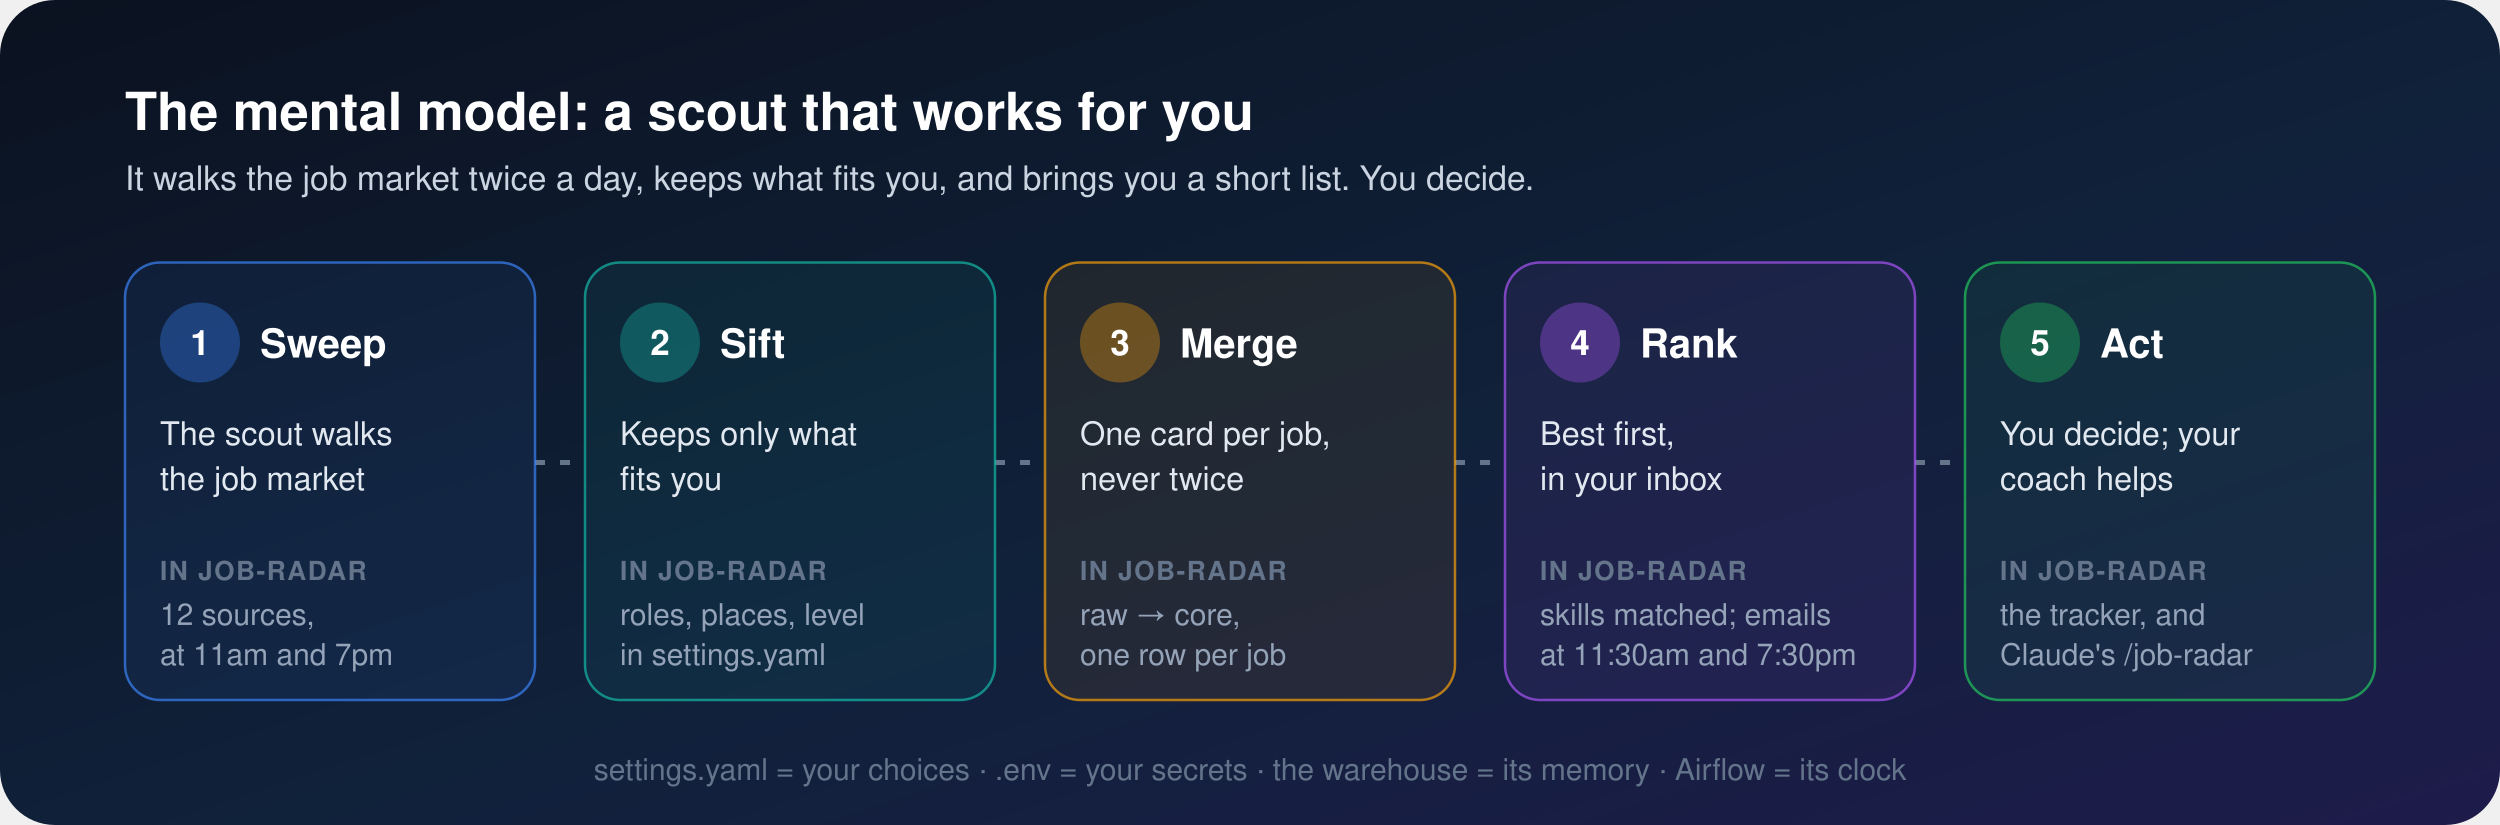
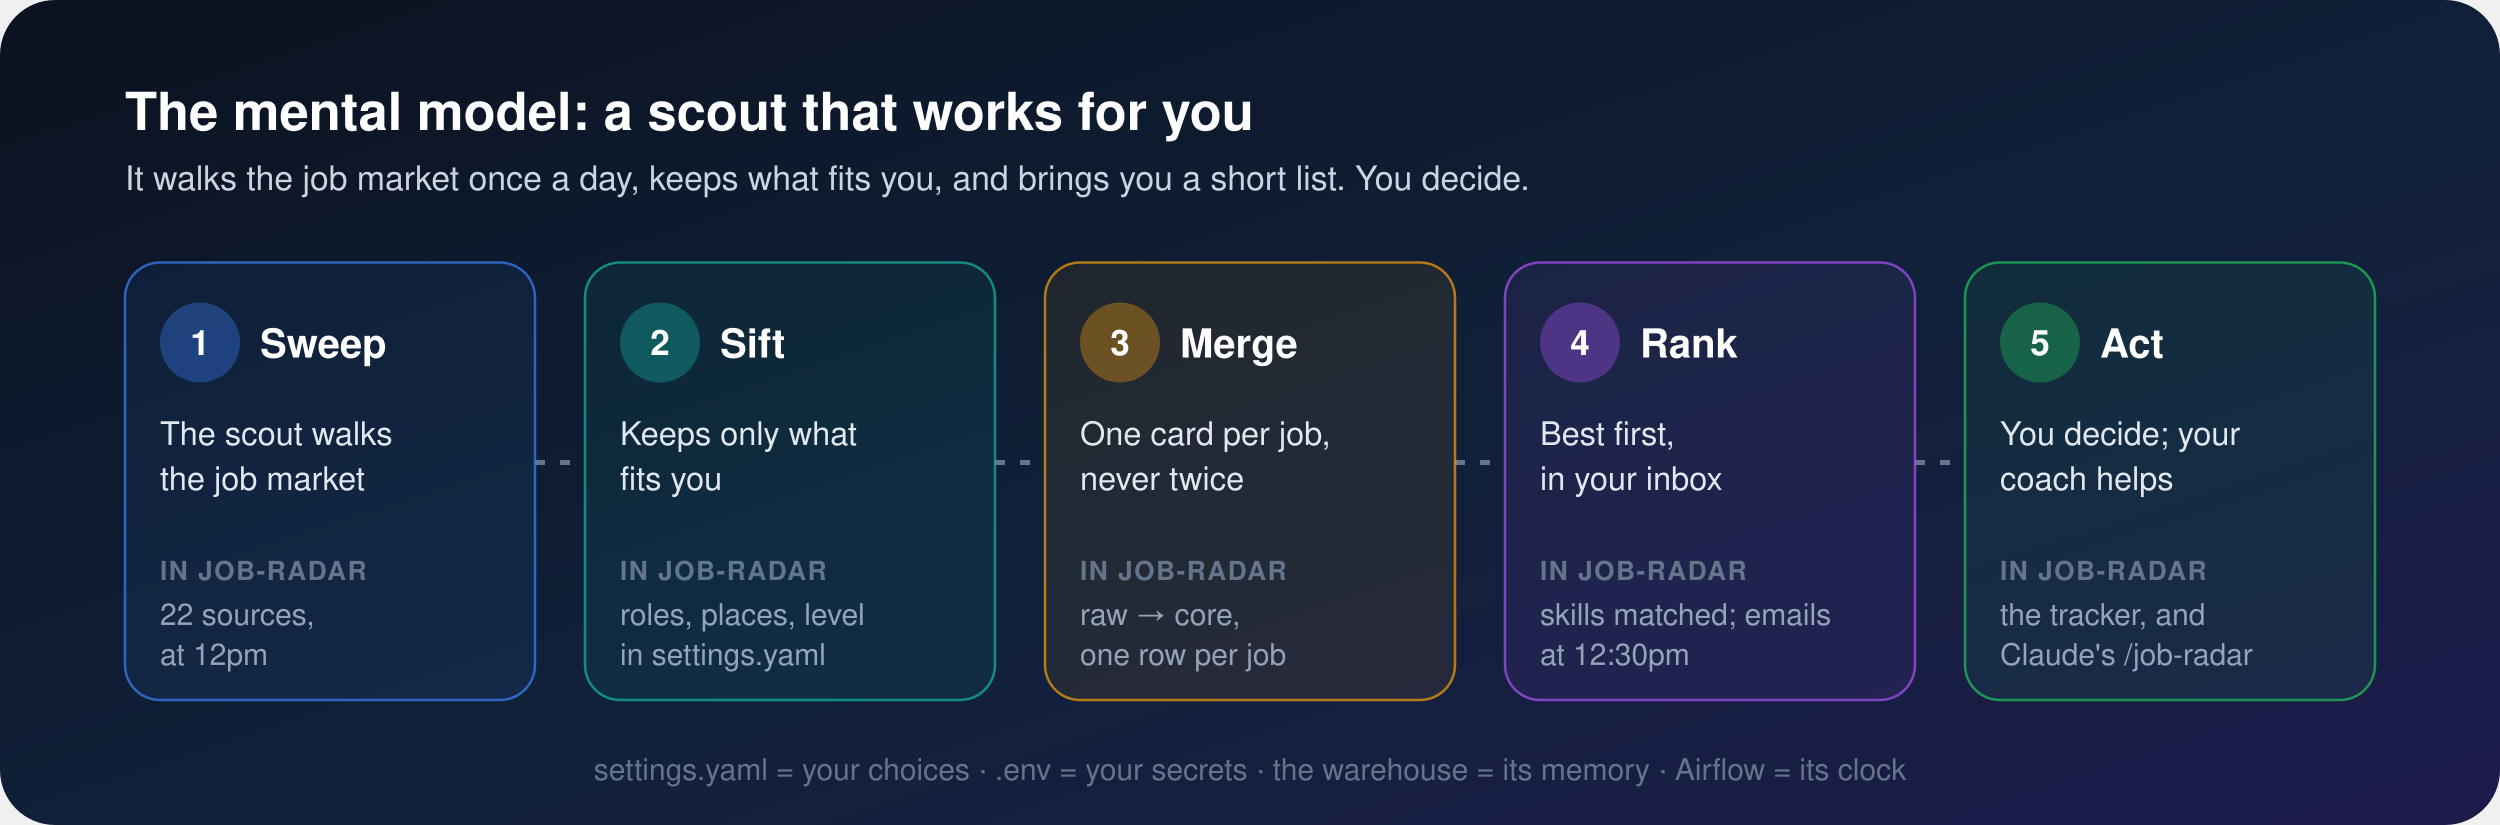
- <svg xmlns="http://www.w3.org/2000/svg" viewBox="0 0 1000 330" width="1000" height="330" role="img" aria-label="The mental model: job-radar is a scout that works for you. 1 Sweep, the scout walks the job market: 12 sources at 11am and 7pm. 2 Sift, it keeps only what fits you: your roles, places and level in settings.yaml. 3 Merge, one card per job, never twice: raw to core, one row per job. 4 Rank, best first, in your inbox: skills matched, emails at 11:30am and 7:30pm. 5 Act, you decide and your coach helps: the tracker and Claude's /job-radar.">
+ <svg xmlns="http://www.w3.org/2000/svg" viewBox="0 0 1000 330" width="1000" height="330" role="img" aria-label="The mental model: job-radar is a scout that works for you. 1 Sweep, the scout walks the job market: 22 sources at 12pm. 2 Sift, it keeps only what fits you: your roles, places and level in settings.yaml. 3 Merge, one card per job, never twice: raw to core, one row per job. 4 Rank, best first, in your inbox: skills matched, emails at 12:30pm. 5 Act, you decide and your coach helps: the tracker and Claude's /job-radar.">
  <defs>
    <linearGradient id="bg" x1="0" y1="0" x2="1" y2="1">
      <stop offset="0" stop-color="#0B1220" />
      <stop offset="0.55" stop-color="#10213A" />
      <stop offset="1" stop-color="#1E1B4B" />
    </linearGradient>
  </defs>
  <style>
    text { font-family: "Segoe UI", -apple-system, Helvetica, Arial, sans-serif; }
    .title { font-size: 21px; font-weight: 700; fill: #FFFFFF; }
    .sub { font-size: 13.5px; fill: #CBD5E1; }
    .num { font-size: 14px; font-weight: 700; fill: #FFFFFF; }
    .step { font-size: 16px; font-weight: 700; fill: #FFFFFF; }
    .story { font-size: 13px; fill: #E2E8F0; }
    .tech { font-size: 12px; fill: #94A3B8; }
    .tag { font-size: 10.5px; font-weight: 700; letter-spacing: 0.6px; fill: #64748B; }
    .cap { font-size: 12px; fill: #64748B; }
    .link { fill: none; stroke: #64748B; stroke-width: 2; stroke-dasharray: 4 6; animation: flow 1.6s linear infinite; }
    @keyframes flow { to { stroke-dashoffset: -20; } }
  </style>
  <rect width="1000" height="330" rx="22" fill="url(#bg)" />
  <text x="50" y="52" class="title">The mental model: a scout that works for you</text>
-   <text x="50" y="76" class="sub">It walks the job market twice a day, keeps what fits you, and brings you a short list. You decide.</text>
+   <text x="50" y="76" class="sub">It walks the job market once a day, keeps what fits you, and brings you a short list. You decide.</text>
  <path class="link" d="M214 185h20" />
  <path class="link" d="M398 185h20" />
  <path class="link" d="M582 185h20" />
  <path class="link" d="M766 185h20" />
  <rect x="50" y="105" width="164" height="175" rx="14" fill="#3B82F6" fill-opacity="0.08" stroke="#3B82F6" stroke-opacity="0.7" />
  <circle cx="80" cy="137" r="16" fill="#3B82F6" fill-opacity="0.35" />
  <text x="80" y="142" class="num" text-anchor="middle">1</text>
  <text x="104" y="143" class="step">Sweep</text>
  <text x="64" y="178" class="story">The scout walks</text>
  <text x="64" y="196" class="story">the job market</text>
  <text x="64" y="232" class="tag">IN JOB-RADAR</text>
-   <text x="64" y="250" class="tech">12 sources,</text>
-   <text x="64" y="266" class="tech">at 11am and 7pm</text>
+   <text x="64" y="250" class="tech">22 sources,</text>
+   <text x="64" y="266" class="tech">at 12pm</text>
  <rect x="234" y="105" width="164" height="175" rx="14" fill="#14B8A6" fill-opacity="0.08" stroke="#14B8A6" stroke-opacity="0.7" />
  <circle cx="264" cy="137" r="16" fill="#14B8A6" fill-opacity="0.35" />
  <text x="264" y="142" class="num" text-anchor="middle">2</text>
  <text x="288" y="143" class="step">Sift</text>
  <text x="248" y="178" class="story">Keeps only what</text>
  <text x="248" y="196" class="story">fits you</text>
  <text x="248" y="232" class="tag">IN JOB-RADAR</text>
  <text x="248" y="250" class="tech">roles, places, level</text>
  <text x="248" y="266" class="tech">in settings.yaml</text>
  <rect x="418" y="105" width="164" height="175" rx="14" fill="#F59E0B" fill-opacity="0.08" stroke="#F59E0B" stroke-opacity="0.7" />
  <circle cx="448" cy="137" r="16" fill="#F59E0B" fill-opacity="0.35" />
  <text x="448" y="142" class="num" text-anchor="middle">3</text>
  <text x="472" y="143" class="step">Merge</text>
  <text x="432" y="178" class="story">One card per job,</text>
  <text x="432" y="196" class="story">never twice</text>
  <text x="432" y="232" class="tag">IN JOB-RADAR</text>
  <text x="432" y="250" class="tech">raw → core,</text>
  <text x="432" y="266" class="tech">one row per job</text>
  <rect x="602" y="105" width="164" height="175" rx="14" fill="#A855F7" fill-opacity="0.08" stroke="#A855F7" stroke-opacity="0.7" />
  <circle cx="632" cy="137" r="16" fill="#A855F7" fill-opacity="0.35" />
  <text x="632" y="142" class="num" text-anchor="middle">4</text>
  <text x="656" y="143" class="step">Rank</text>
  <text x="616" y="178" class="story">Best first,</text>
  <text x="616" y="196" class="story">in your inbox</text>
  <text x="616" y="232" class="tag">IN JOB-RADAR</text>
  <text x="616" y="250" class="tech">skills matched; emails</text>
-   <text x="616" y="266" class="tech">at 11:30am and 7:30pm</text>
+   <text x="616" y="266" class="tech">at 12:30pm</text>
  <rect x="786" y="105" width="164" height="175" rx="14" fill="#22C55E" fill-opacity="0.08" stroke="#22C55E" stroke-opacity="0.7" />
  <circle cx="816" cy="137" r="16" fill="#22C55E" fill-opacity="0.35" />
  <text x="816" y="142" class="num" text-anchor="middle">5</text>
  <text x="840" y="143" class="step">Act</text>
  <text x="800" y="178" class="story">You decide; your</text>
  <text x="800" y="196" class="story">coach helps</text>
  <text x="800" y="232" class="tag">IN JOB-RADAR</text>
  <text x="800" y="250" class="tech">the tracker, and</text>
  <text x="800" y="266" class="tech">Claude's /job-radar</text>
  <text x="500" y="312" class="cap" text-anchor="middle">settings.yaml = your choices · .env = your secrets · the warehouse = its memory · Airflow = its clock</text>
</svg>
